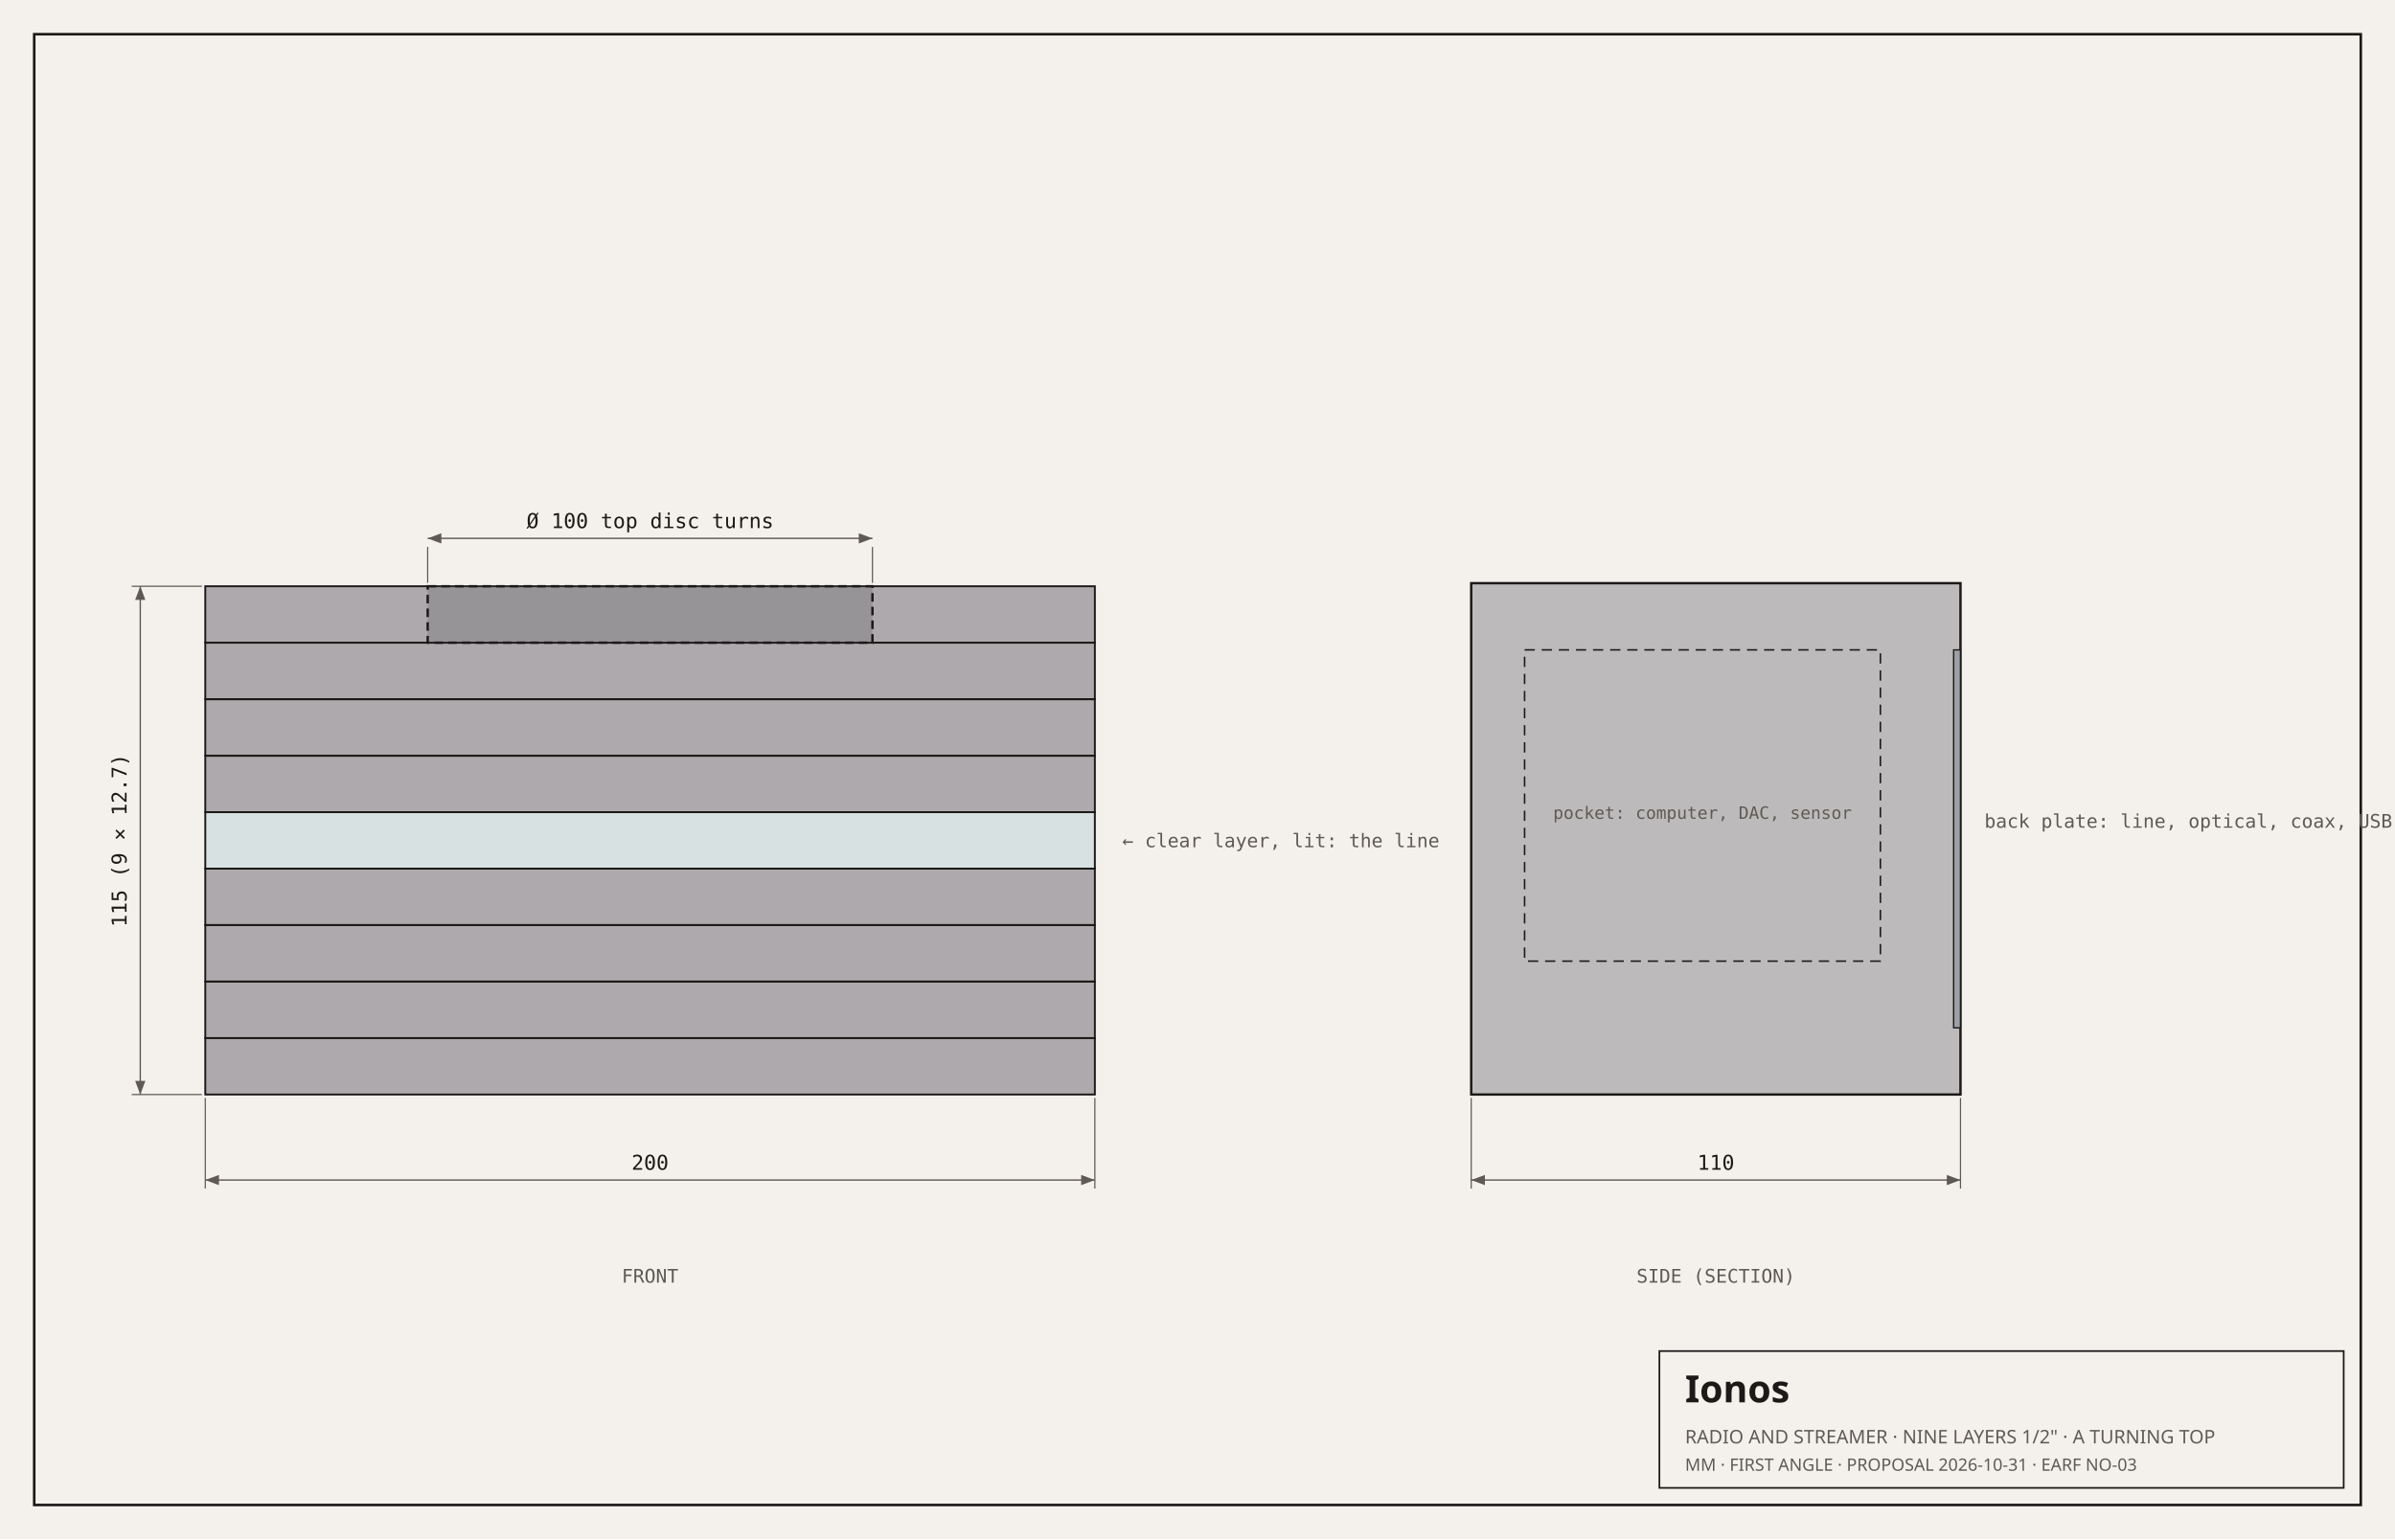
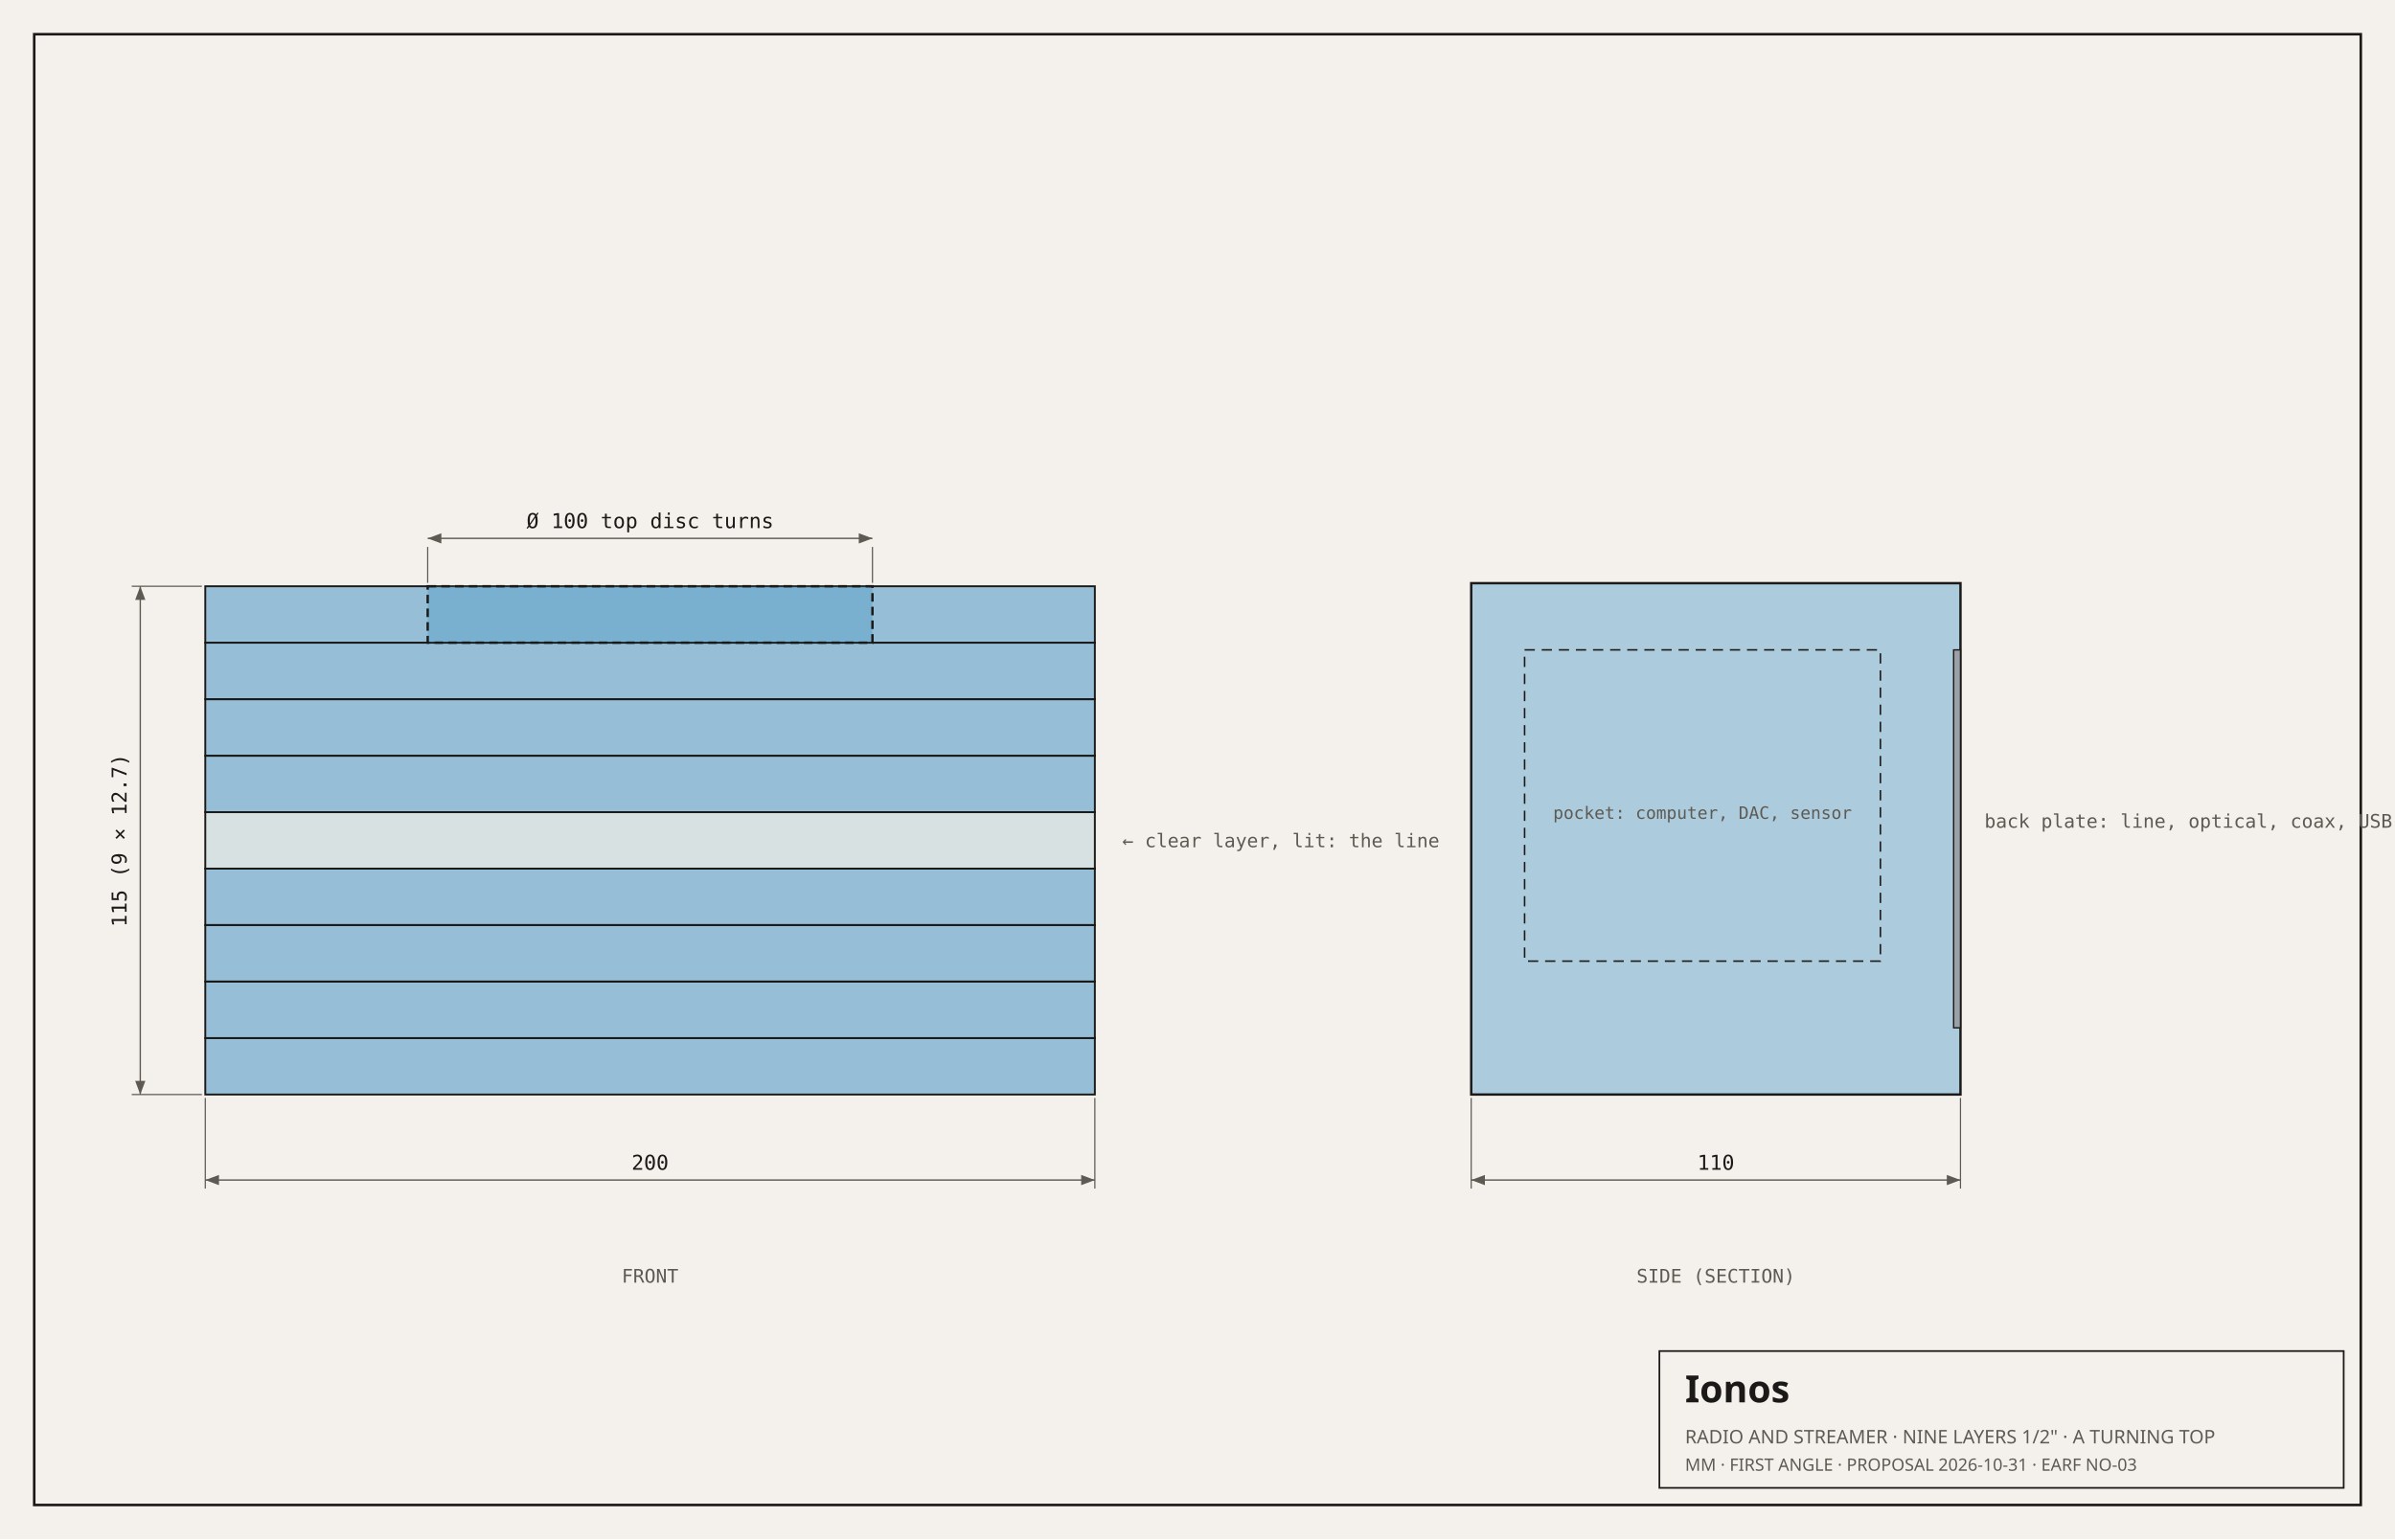
<svg xmlns="http://www.w3.org/2000/svg" viewBox="0 0 1400 900" width="1400" height="900">
  <rect width="1400" height="900" fill="#F4F1EC" />
  <rect x="20" y="20" width="1360" height="860" fill="none" stroke="#1C1A18" stroke-width="1.5" />
-   <rect x="120.0" y="607.0" width="520.0" height="33.0" fill="#57545F" fill-opacity="0.45" stroke="#1C1A18" stroke-width="1.1" />
-   <rect x="120.0" y="574.0" width="520.0" height="33.0" fill="#57545F" fill-opacity="0.45" stroke="#1C1A18" stroke-width="1.1" />
-   <rect x="120.0" y="540.9" width="520.0" height="33.0" fill="#57545F" fill-opacity="0.45" stroke="#1C1A18" stroke-width="1.1" />
-   <rect x="120.0" y="507.9" width="520.0" height="33.0" fill="#57545F" fill-opacity="0.45" stroke="#1C1A18" stroke-width="1.1" />
+   <rect x="120.0" y="607.0" width="520.0" height="33.0" fill="#2584BE" fill-opacity="0.45" stroke="#1C1A18" stroke-width="1.1" />
+   <rect x="120.0" y="574.0" width="520.0" height="33.0" fill="#2584BE" fill-opacity="0.45" stroke="#1C1A18" stroke-width="1.1" />
+   <rect x="120.0" y="540.9" width="520.0" height="33.0" fill="#2584BE" fill-opacity="0.45" stroke="#1C1A18" stroke-width="1.1" />
+   <rect x="120.0" y="507.9" width="520.0" height="33.0" fill="#2584BE" fill-opacity="0.45" stroke="#1C1A18" stroke-width="1.1" />
  <rect x="120.0" y="474.9" width="520.0" height="33.0" fill="#D5DFE0" fill-opacity="0.9" stroke="#1C1A18" stroke-width="1.1" />
-   <rect x="120.0" y="441.9" width="520.0" height="33.0" fill="#57545F" fill-opacity="0.45" stroke="#1C1A18" stroke-width="1.1" />
-   <rect x="120.0" y="408.9" width="520.0" height="33.0" fill="#57545F" fill-opacity="0.45" stroke="#1C1A18" stroke-width="1.1" />
-   <rect x="120.0" y="375.8" width="520.0" height="33.0" fill="#57545F" fill-opacity="0.45" stroke="#1C1A18" stroke-width="1.1" />
-   <rect x="120.0" y="342.8" width="520.0" height="33.0" fill="#57545F" fill-opacity="0.45" stroke="#1C1A18" stroke-width="1.1" />
-   <rect x="250.0" y="342.8" width="260.0" height="33.0" fill="#57545F" fill-opacity="0.25" stroke="#1C1A18" stroke-width="1.4" stroke-dasharray="5 3" />
+   <rect x="120.0" y="441.9" width="520.0" height="33.0" fill="#2584BE" fill-opacity="0.45" stroke="#1C1A18" stroke-width="1.1" />
+   <rect x="120.0" y="408.9" width="520.0" height="33.0" fill="#2584BE" fill-opacity="0.45" stroke="#1C1A18" stroke-width="1.1" />
+   <rect x="120.0" y="375.8" width="520.0" height="33.0" fill="#2584BE" fill-opacity="0.45" stroke="#1C1A18" stroke-width="1.1" />
+   <rect x="120.0" y="342.8" width="520.0" height="33.0" fill="#2584BE" fill-opacity="0.45" stroke="#1C1A18" stroke-width="1.1" />
+   <rect x="250.0" y="342.8" width="260.0" height="33.0" fill="#2584BE" fill-opacity="0.25" stroke="#1C1A18" stroke-width="1.4" stroke-dasharray="5 3" />
  <line x1="120.0" y1="642.0" x2="120.0" y2="695.0" stroke="#5E5A53" stroke-width="0.7" />
  <line x1="640.0" y1="642.0" x2="640.0" y2="695.0" stroke="#5E5A53" stroke-width="0.7" />
  <line x1="120.0" y1="690.0" x2="640.0" y2="690.0" stroke="#5E5A53" stroke-width="0.8" />
  <polygon points="120.0,690.0 128.0,687.0 128.0,693.0" fill="#5E5A53" fill-opacity="1" stroke="#1C1A18" stroke-width="0" />
  <polygon points="640.0,690.0 632.0,687.0 632.0,693.0" fill="#5E5A53" fill-opacity="1" stroke="#1C1A18" stroke-width="0" />
  <text x="380.0" y="684.0" font-family="'IBM Plex Mono', monospace" font-size="12" fill="#1C1A18" text-anchor="middle">200</text>
  <line x1="118.0" y1="342.8" x2="77.0" y2="342.8" stroke="#5E5A53" stroke-width="0.7" />
  <line x1="118.0" y1="640.0" x2="77.0" y2="640.0" stroke="#5E5A53" stroke-width="0.7" />
  <line x1="82.0" y1="342.8" x2="82.0" y2="640.0" stroke="#5E5A53" stroke-width="0.8" />
  <polygon points="82.0,342.8 79.0,350.8 85.0,350.8" fill="#5E5A53" fill-opacity="1" stroke="#1C1A18" stroke-width="0" />
  <polygon points="82.0,640.0 79.0,632.0 85.0,632.0" fill="#5E5A53" fill-opacity="1" stroke="#1C1A18" stroke-width="0" />
  <text x="74.0" y="491.4" font-family="'IBM Plex Mono', monospace" font-size="12" fill="#1C1A18" text-anchor="middle" transform="rotate(-90 74.0 491.4)">115 (9 × 12.7)</text>
  <line x1="250.0" y1="340.8" x2="250.0" y2="319.8" stroke="#5E5A53" stroke-width="0.7" />
  <line x1="510.0" y1="340.8" x2="510.0" y2="319.8" stroke="#5E5A53" stroke-width="0.7" />
  <line x1="250.0" y1="314.8" x2="510.0" y2="314.8" stroke="#5E5A53" stroke-width="0.8" />
  <polygon points="250.0,314.8 258.0,311.8 258.0,317.8" fill="#5E5A53" fill-opacity="1" stroke="#1C1A18" stroke-width="0" />
  <polygon points="510.0,314.8 502.0,311.8 502.0,317.8" fill="#5E5A53" fill-opacity="1" stroke="#1C1A18" stroke-width="0" />
  <text x="380.0" y="308.8" font-family="'IBM Plex Mono', monospace" font-size="12" fill="#1C1A18" text-anchor="middle">Ø 100 top disc turns</text>
  <text x="656.0" y="495.4" font-family="'IBM Plex Mono', monospace" font-size="11" fill="#5E5A53" text-anchor="start">← clear layer, lit: the line</text>
  <text x="380.0" y="750.0" font-family="'IBM Plex Mono', monospace" font-size="11" fill="#5E5A53" text-anchor="middle">FRONT</text>
-   <rect x="860.0" y="341.0" width="286.0" height="299.0" fill="#57545F" fill-opacity="0.35" stroke="#1C1A18" stroke-width="1.4" />
+   <rect x="860.0" y="341.0" width="286.0" height="299.0" fill="#2584BE" fill-opacity="0.35" stroke="#1C1A18" stroke-width="1.4" />
  <rect x="1142.0" y="380.0" width="4.0" height="221.0" fill="#9AA0A6" fill-opacity="1" stroke="#1C1A18" stroke-width="0.8" />
  <rect x="891.2" y="380.0" width="208.0" height="182.0" fill="none" fill-opacity="1" stroke="#1C1A18" stroke-width="0.9" stroke-dasharray="6 4" />
  <text x="995.2" y="478.8" font-family="'IBM Plex Mono', monospace" font-size="10" fill="#5E5A53" text-anchor="middle">pocket: computer, DAC, sensor</text>
  <line x1="860.0" y1="642.0" x2="860.0" y2="695.0" stroke="#5E5A53" stroke-width="0.7" />
  <line x1="1146.0" y1="642.0" x2="1146.0" y2="695.0" stroke="#5E5A53" stroke-width="0.7" />
  <line x1="860.0" y1="690.0" x2="1146.0" y2="690.0" stroke="#5E5A53" stroke-width="0.8" />
  <polygon points="860.0,690.0 868.0,687.0 868.0,693.0" fill="#5E5A53" fill-opacity="1" stroke="#1C1A18" stroke-width="0" />
  <polygon points="1146.0,690.0 1138.0,687.0 1138.0,693.0" fill="#5E5A53" fill-opacity="1" stroke="#1C1A18" stroke-width="0" />
  <text x="1003.0" y="684.0" font-family="'IBM Plex Mono', monospace" font-size="12" fill="#1C1A18" text-anchor="middle">110</text>
  <text x="1160.0" y="484.0" font-family="'IBM Plex Mono', monospace" font-size="11" fill="#5E5A53" text-anchor="start">back plate: line, optical, coax, USB-C</text>
  <text x="1003.0" y="750.0" font-family="'IBM Plex Mono', monospace" font-size="11" fill="#5E5A53" text-anchor="middle">SIDE (SECTION)</text>
  <rect x="970" y="790" width="400" height="80" fill="none" stroke="#1C1A18" stroke-width="1" />
  <text x="985" y="820" font-family="Instrument Sans" font-size="22" font-weight="600" fill="#1C1A18">Ionos</text>
  <text x="985" y="844" font-family="IBM Plex Mono" font-size="11" fill="#5E5A53">RADIO AND STREAMER · NINE LAYERS 1/2" · A TURNING TOP</text>
  <text x="985" y="860" font-family="IBM Plex Mono" font-size="10" fill="#5E5A53">MM · FIRST ANGLE · PROPOSAL 2026-10-31 · EARF NO-03</text>
</svg>
